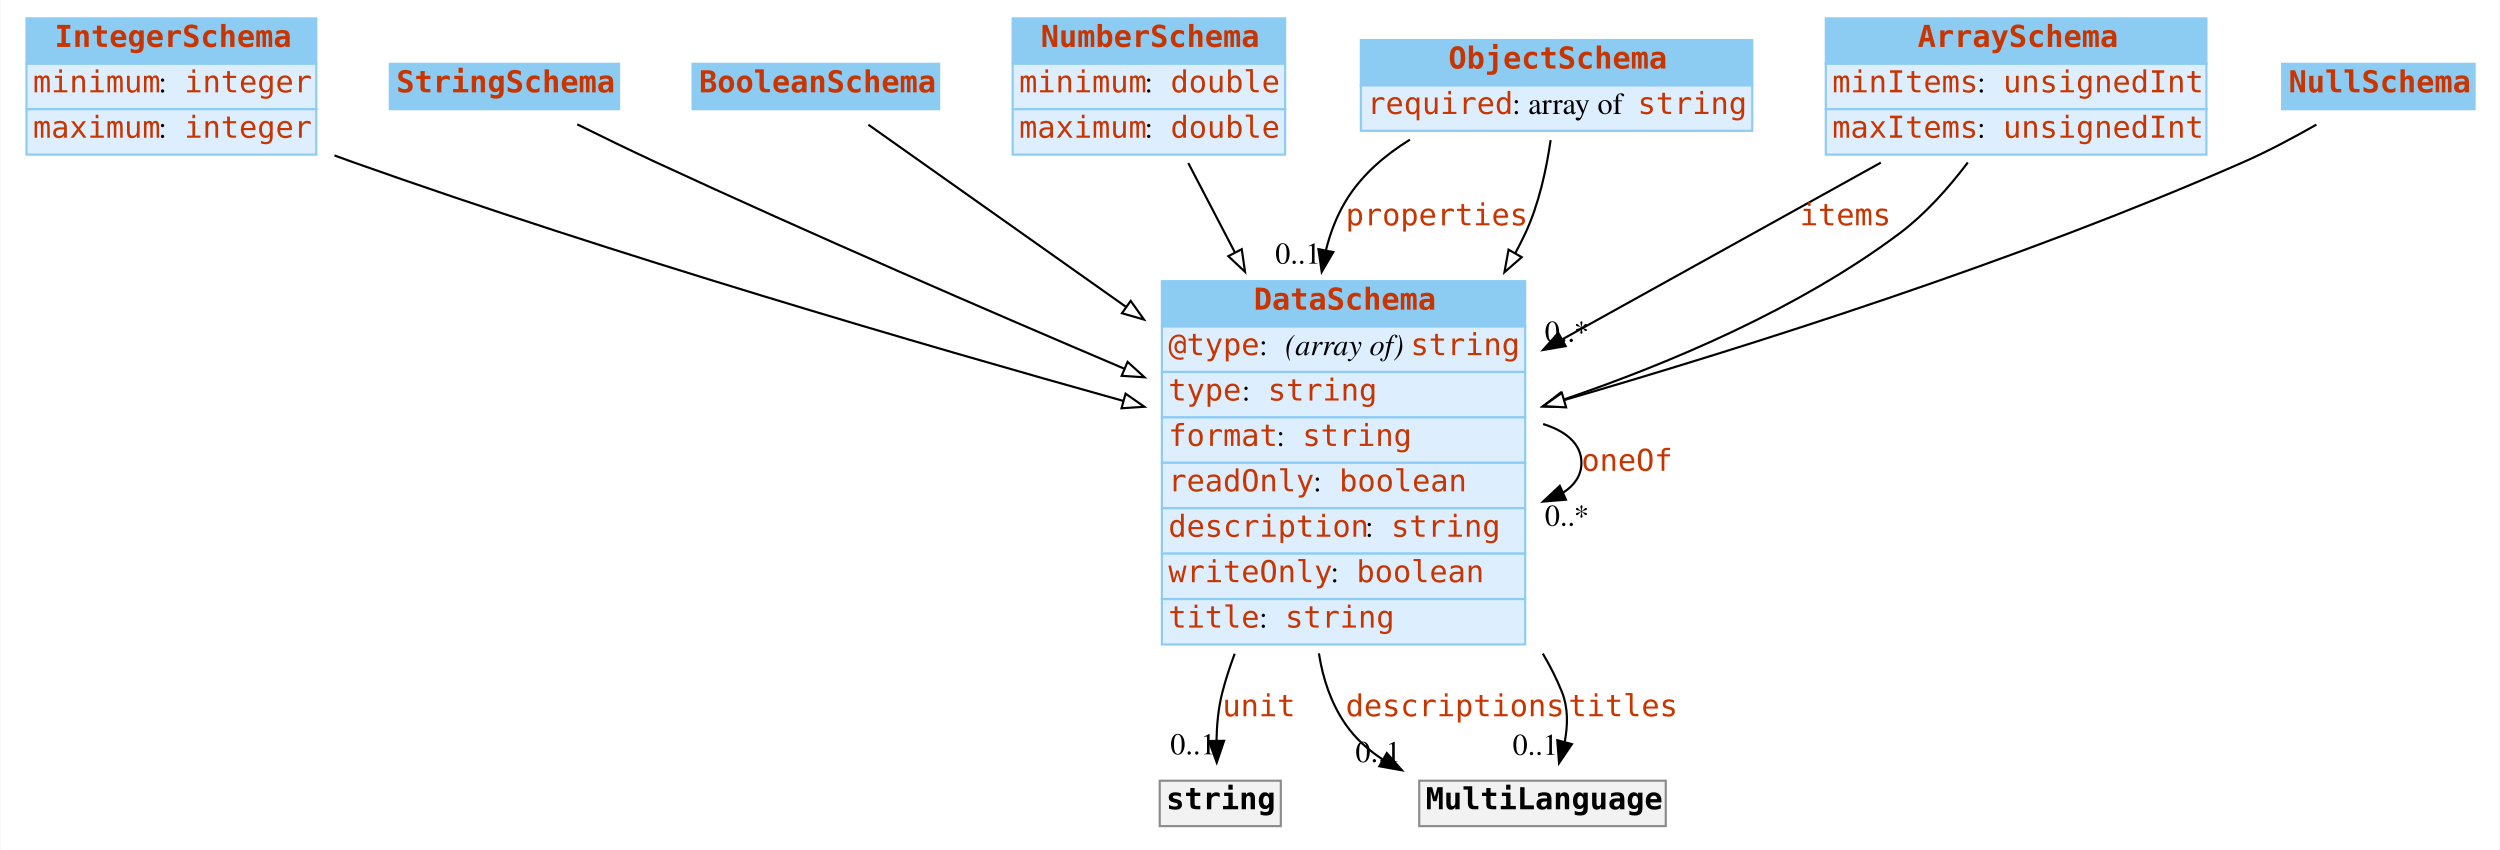
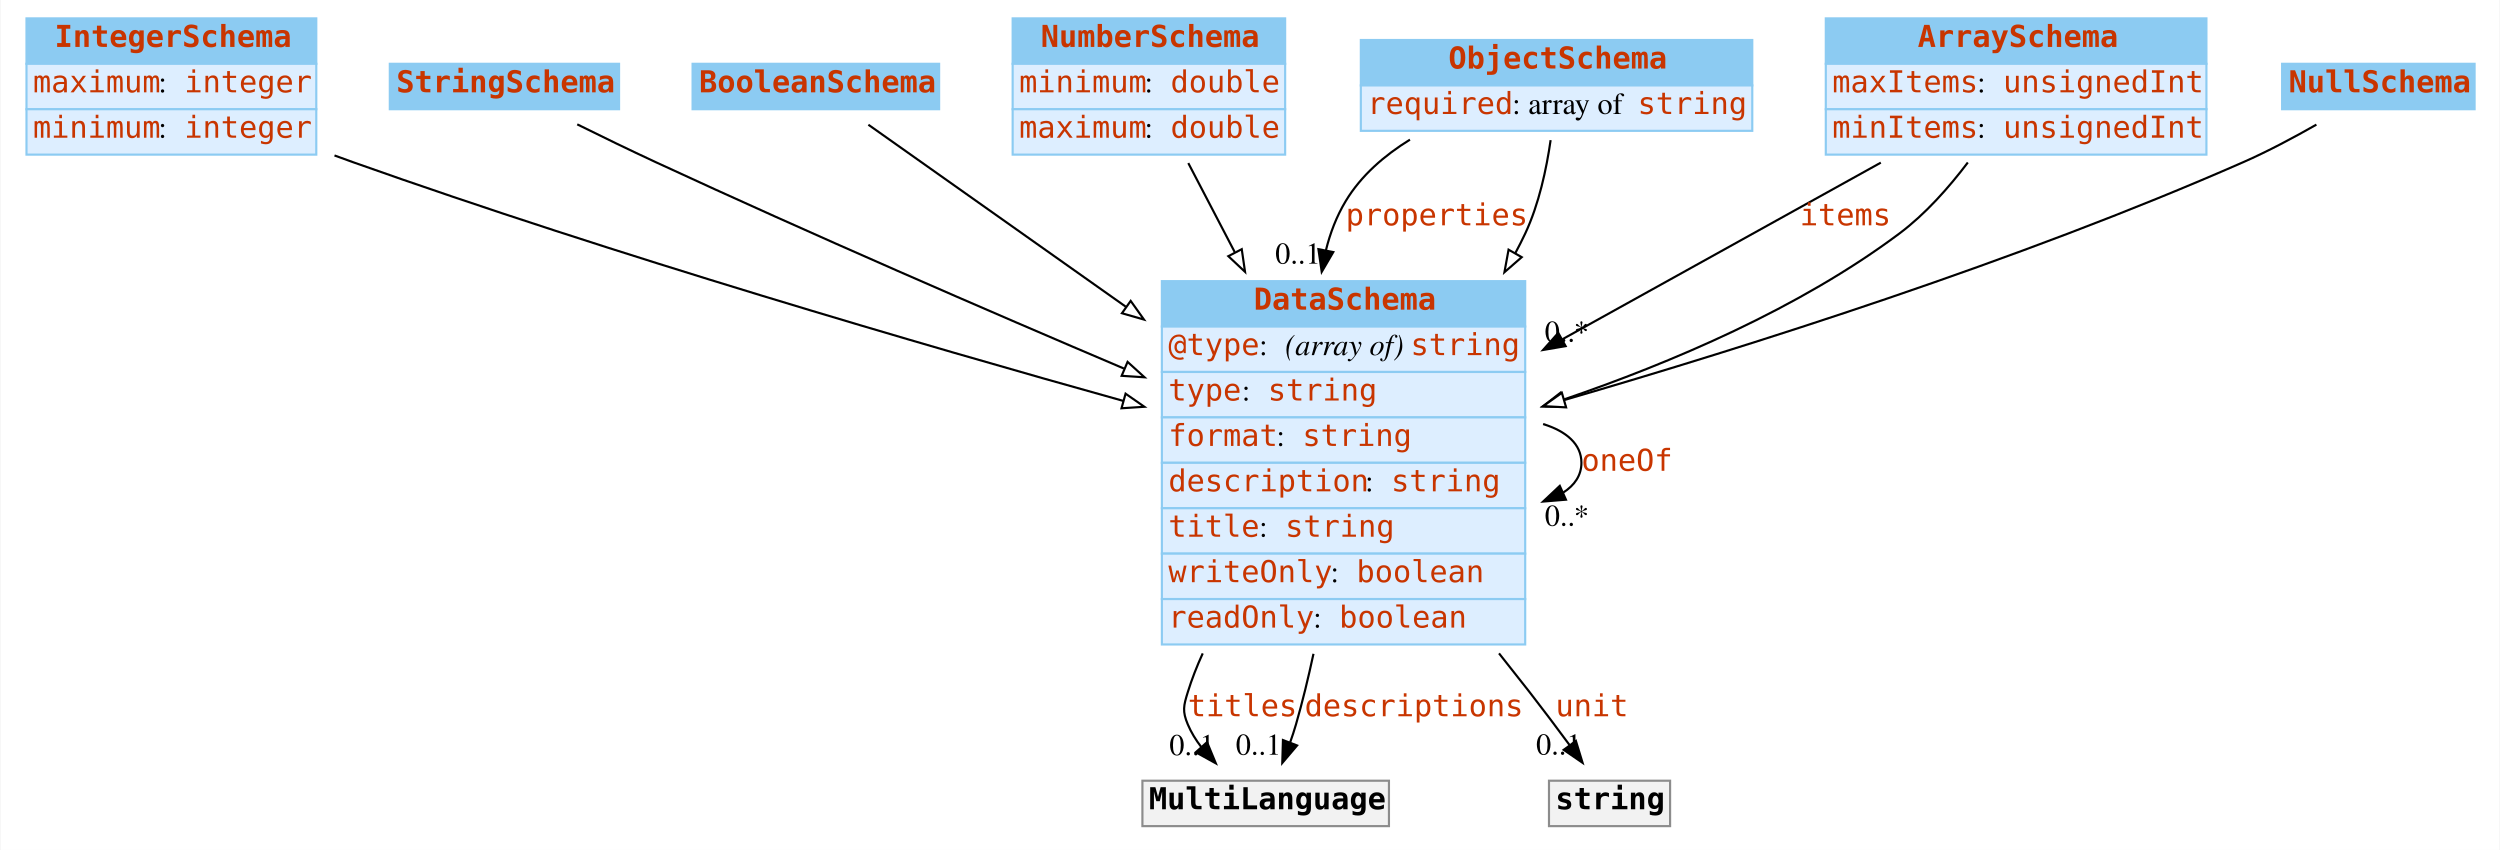
<svg xmlns="http://www.w3.org/2000/svg" width="1156pt" height="393pt" viewBox="0.00 0.00 1155.50 393.00">
  <g id="graph0" class="graph" transform="scale(1 1) rotate(0) translate(4 389)">
    <polygon fill="white" stroke="none" points="-4,4 -4,-389 1151.5,-389 1151.5,4 -4,4" />
    <g id="node1" class="node">
      <polygon fill="#8ccbf2" stroke="none" points="8,-359.5 8,-380.5 142,-380.5 142,-359.5 8,-359.5" />
      <polygon fill="none" stroke="#8ccbf2" points="8,-359.5 8,-380.5 142,-380.5 142,-359.5 8,-359.5" />
      <text text-anchor="start" x="21" y="-367.3" font-family="mono" font-weight="bold" font-size="14.00" fill="#c83500">IntegerSchema</text>
      <polygon fill="#ddeeff" stroke="none" points="8,-338.5 8,-359.5 142,-359.5 142,-338.5 8,-338.5" />
      <polygon fill="none" stroke="#8ccbf2" points="8,-338.5 8,-359.5 142,-359.5 142,-338.5 8,-338.5" />
-       <text text-anchor="start" x="11" y="-346.3" font-family="mono" font-size="14.00" fill="#c83500">minimum</text>
+       <text text-anchor="start" x="11" y="-346.3" font-family="mono" font-size="14.00" fill="#c83500">maximum</text>
      <text text-anchor="start" x="69" y="-346.3" font-family="Times,serif" font-size="14.00"> : </text>
      <text text-anchor="start" x="81" y="-346.3" font-family="mono" font-size="14.00" fill="#c83500">integer</text>
      <polygon fill="#ddeeff" stroke="none" points="8,-317.5 8,-338.5 142,-338.5 142,-317.5 8,-317.5" />
      <polygon fill="none" stroke="#8ccbf2" points="8,-317.5 8,-338.5 142,-338.5 142,-317.5 8,-317.5" />
-       <text text-anchor="start" x="11" y="-325.3" font-family="mono" font-size="14.00" fill="#c83500">maximum</text>
+       <text text-anchor="start" x="11" y="-325.3" font-family="mono" font-size="14.00" fill="#c83500">minimum</text>
      <text text-anchor="start" x="69" y="-325.3" font-family="Times,serif" font-size="14.00"> : </text>
      <text text-anchor="start" x="81" y="-325.3" font-family="mono" font-size="14.00" fill="#c83500">integer</text>
    </g>
    <g id="node8" class="node">
      <polygon fill="#8ccbf2" stroke="none" points="533,-238 533,-259 701,-259 701,-238 533,-238" />
      <polygon fill="none" stroke="#8ccbf2" points="533,-238 533,-259 701,-259 701,-238 533,-238" />
      <text text-anchor="start" x="575.5" y="-245.8" font-family="mono" font-weight="bold" font-size="14.00" fill="#c83500">DataSchema</text>
      <polygon fill="#ddeeff" stroke="none" points="533,-217 533,-238 701,-238 701,-217 533,-217" />
      <polygon fill="none" stroke="#8ccbf2" points="533,-217 533,-238 701,-238 701,-217 533,-217" />
      <text text-anchor="start" x="536" y="-224.8" font-family="mono" font-size="14.00" fill="#c83500">@type</text>
      <text text-anchor="start" x="578" y="-224.8" font-family="Times,serif" font-size="14.00"> : </text>
      <text text-anchor="start" x="590" y="-224.8" font-family="Times,serif" font-style="italic" font-size="14.00">(array of) </text>
      <text text-anchor="start" x="648" y="-224.8" font-family="mono" font-size="14.00" fill="#c83500">string</text>
      <polygon fill="#ddeeff" stroke="none" points="533,-196 533,-217 701,-217 701,-196 533,-196" />
      <polygon fill="none" stroke="#8ccbf2" points="533,-196 533,-217 701,-217 701,-196 533,-196" />
      <text text-anchor="start" x="536" y="-203.8" font-family="mono" font-size="14.00" fill="#c83500">type</text>
      <text text-anchor="start" x="570" y="-203.8" font-family="Times,serif" font-size="14.00"> : </text>
      <text text-anchor="start" x="582" y="-203.8" font-family="mono" font-size="14.00" fill="#c83500">string</text>
      <polygon fill="#ddeeff" stroke="none" points="533,-175 533,-196 701,-196 701,-175 533,-175" />
      <polygon fill="none" stroke="#8ccbf2" points="533,-175 533,-196 701,-196 701,-175 533,-175" />
      <text text-anchor="start" x="536" y="-182.8" font-family="mono" font-size="14.00" fill="#c83500">format</text>
      <text text-anchor="start" x="586" y="-182.8" font-family="Times,serif" font-size="14.00"> : </text>
      <text text-anchor="start" x="598" y="-182.8" font-family="mono" font-size="14.00" fill="#c83500">string</text>
      <polygon fill="#ddeeff" stroke="none" points="533,-154 533,-175 701,-175 701,-154 533,-154" />
      <polygon fill="none" stroke="#8ccbf2" points="533,-154 533,-175 701,-175 701,-154 533,-154" />
-       <text text-anchor="start" x="536" y="-161.8" font-family="mono" font-size="14.00" fill="#c83500">readOnly</text>
-       <text text-anchor="start" x="603" y="-161.8" font-family="Times,serif" font-size="14.00"> : </text>
-       <text text-anchor="start" x="615" y="-161.8" font-family="mono" font-size="14.00" fill="#c83500">boolean</text>
+       <text text-anchor="start" x="536" y="-161.8" font-family="mono" font-size="14.00" fill="#c83500">description</text>
+       <text text-anchor="start" x="627" y="-161.8" font-family="Times,serif" font-size="14.00"> : </text>
+       <text text-anchor="start" x="639" y="-161.8" font-family="mono" font-size="14.00" fill="#c83500">string</text>
      <polygon fill="#ddeeff" stroke="none" points="533,-133 533,-154 701,-154 701,-133 533,-133" />
      <polygon fill="none" stroke="#8ccbf2" points="533,-133 533,-154 701,-154 701,-133 533,-133" />
-       <text text-anchor="start" x="536" y="-140.8" font-family="mono" font-size="14.00" fill="#c83500">description</text>
-       <text text-anchor="start" x="627" y="-140.8" font-family="Times,serif" font-size="14.00"> : </text>
-       <text text-anchor="start" x="639" y="-140.8" font-family="mono" font-size="14.00" fill="#c83500">string</text>
+       <text text-anchor="start" x="536" y="-140.8" font-family="mono" font-size="14.00" fill="#c83500">title</text>
+       <text text-anchor="start" x="578" y="-140.8" font-family="Times,serif" font-size="14.00"> : </text>
+       <text text-anchor="start" x="590" y="-140.8" font-family="mono" font-size="14.00" fill="#c83500">string</text>
      <polygon fill="#ddeeff" stroke="none" points="533,-112 533,-133 701,-133 701,-112 533,-112" />
      <polygon fill="none" stroke="#8ccbf2" points="533,-112 533,-133 701,-133 701,-112 533,-112" />
      <text text-anchor="start" x="536" y="-119.8" font-family="mono" font-size="14.00" fill="#c83500">writeOnly</text>
      <text text-anchor="start" x="611" y="-119.8" font-family="Times,serif" font-size="14.00"> : </text>
      <text text-anchor="start" x="623" y="-119.8" font-family="mono" font-size="14.00" fill="#c83500">boolean</text>
      <polygon fill="#ddeeff" stroke="none" points="533,-91 533,-112 701,-112 701,-91 533,-91" />
      <polygon fill="none" stroke="#8ccbf2" points="533,-91 533,-112 701,-112 701,-91 533,-91" />
-       <text text-anchor="start" x="536" y="-98.8" font-family="mono" font-size="14.00" fill="#c83500">title</text>
-       <text text-anchor="start" x="578" y="-98.8" font-family="Times,serif" font-size="14.00"> : </text>
-       <text text-anchor="start" x="590" y="-98.8" font-family="mono" font-size="14.00" fill="#c83500">string</text>
+       <text text-anchor="start" x="536" y="-98.8" font-family="mono" font-size="14.00" fill="#c83500">readOnly</text>
+       <text text-anchor="start" x="603" y="-98.8" font-family="Times,serif" font-size="14.00"> : </text>
+       <text text-anchor="start" x="615" y="-98.8" font-family="mono" font-size="14.00" fill="#c83500">boolean</text>
    </g>
    <g id="edge10" class="edge">
      <path fill="none" stroke="black" d="M150.423,-317.119C153.311,-316.046 156.177,-315.002 159,-314 279.933,-271.06 421.752,-229.676 515.176,-203.616" />
      <polygon fill="white" stroke="black" points="516.215,-206.961 524.91,-200.908 514.338,-200.217 516.215,-206.961" />
    </g>
    <g id="node2" class="node">
      <polygon fill="#8ccbf2" stroke="none" points="176,-338.5 176,-359.5 282,-359.5 282,-338.5 176,-338.5" />
      <polygon fill="none" stroke="#8ccbf2" points="176,-338.5 176,-359.5 282,-359.5 282,-338.5 176,-338.5" />
      <text text-anchor="start" x="179" y="-346.3" font-family="mono" font-weight="bold" font-size="14.00" fill="#c83500">StringSchema</text>
    </g>
    <g id="edge9" class="edge">
      <path fill="none" stroke="black" d="M262.665,-331.497C274.136,-325.813 287.074,-319.522 299,-314 370.814,-280.745 452.757,-245.242 515.474,-218.575" />
      <polygon fill="white" stroke="black" points="517.141,-221.67 524.977,-214.539 514.405,-215.226 517.141,-221.67" />
    </g>
    <g id="node3" class="node">
      <polygon fill="#8ccbf2" stroke="none" points="316,-338.5 316,-359.5 430,-359.5 430,-338.5 316,-338.5" />
      <polygon fill="none" stroke="#8ccbf2" points="316,-338.5 316,-359.5 430,-359.5 430,-338.5 316,-338.5" />
      <text text-anchor="start" x="319" y="-346.3" font-family="mono" font-weight="bold" font-size="14.00" fill="#c83500">BooleanSchema</text>
    </g>
    <g id="edge8" class="edge">
      <path fill="none" stroke="black" d="M397.288,-331.329C425.145,-311.635 472.619,-278.073 516.324,-247.174" />
      <polygon fill="white" stroke="black" points="518.576,-249.869 524.721,-241.238 514.535,-244.153 518.576,-249.869" />
    </g>
    <g id="node4" class="node">
      <polygon fill="#8ccbf2" stroke="none" points="464,-359.5 464,-380.5 590,-380.5 590,-359.5 464,-359.5" />
      <polygon fill="none" stroke="#8ccbf2" points="464,-359.5 464,-380.5 590,-380.5 590,-359.5 464,-359.5" />
      <text text-anchor="start" x="477" y="-367.3" font-family="mono" font-weight="bold" font-size="14.00" fill="#c83500">NumberSchema</text>
      <polygon fill="#ddeeff" stroke="none" points="464,-338.5 464,-359.5 590,-359.5 590,-338.5 464,-338.5" />
      <polygon fill="none" stroke="#8ccbf2" points="464,-338.5 464,-359.5 590,-359.5 590,-338.5 464,-338.5" />
      <text text-anchor="start" x="467" y="-346.3" font-family="mono" font-size="14.00" fill="#c83500">minimum</text>
      <text text-anchor="start" x="525" y="-346.3" font-family="Times,serif" font-size="14.00"> : </text>
      <text text-anchor="start" x="537" y="-346.3" font-family="mono" font-size="14.00" fill="#c83500">double</text>
      <polygon fill="#ddeeff" stroke="none" points="464,-317.5 464,-338.5 590,-338.5 590,-317.5 464,-317.5" />
      <polygon fill="none" stroke="#8ccbf2" points="464,-317.5 464,-338.5 590,-338.5 590,-317.5 464,-317.5" />
      <text text-anchor="start" x="467" y="-325.3" font-family="mono" font-size="14.00" fill="#c83500">maximum</text>
      <text text-anchor="start" x="525" y="-325.3" font-family="Times,serif" font-size="14.00"> : </text>
      <text text-anchor="start" x="537" y="-325.3" font-family="mono" font-size="14.00" fill="#c83500">double</text>
    </g>
    <g id="edge11" class="edge">
      <path fill="none" stroke="black" d="M545.213,-313.592C551.551,-301.445 559.003,-287.161 566.665,-272.476" />
      <polygon fill="white" stroke="black" points="569.931,-273.781 571.454,-263.296 563.725,-270.543 569.931,-273.781" />
    </g>
    <g id="node5" class="node">
      <polygon fill="#8ccbf2" stroke="none" points="625,-349.5 625,-370.5 806,-370.5 806,-349.5 625,-349.5" />
      <polygon fill="none" stroke="#8ccbf2" points="625,-349.5 625,-370.5 806,-370.5 806,-349.5 625,-349.5" />
      <text text-anchor="start" x="665.5" y="-357.3" font-family="mono" font-weight="bold" font-size="14.00" fill="#c83500">ObjectSchema</text>
      <polygon fill="#ddeeff" stroke="none" points="625,-328.5 625,-349.5 806,-349.5 806,-328.5 625,-328.5" />
      <polygon fill="none" stroke="#8ccbf2" points="625,-328.5 625,-349.5 806,-349.5 806,-328.5 625,-328.5" />
      <text text-anchor="start" x="628" y="-336.3" font-family="mono" font-size="14.00" fill="#c83500">required</text>
      <text text-anchor="start" x="695" y="-336.3" font-family="Times,serif" font-size="14.00"> : array of </text>
      <text text-anchor="start" x="753" y="-336.3" font-family="mono" font-size="14.00" fill="#c83500">string</text>
    </g>
    <g id="edge1" class="edge">
      <path fill="none" stroke="black" d="M647.716,-324.433C635.888,-317.136 625.106,-307.814 618,-296 613.763,-288.956 610.808,-281.232 608.841,-273.206" />
      <polygon fill="black" stroke="black" points="612.257,-272.439 606.912,-263.291 605.386,-273.776 612.257,-272.439" />
      <text text-anchor="start" x="618" y="-284.8" font-family="mono" font-size="14.00" fill="#c83500">properties</text>
      <text text-anchor="middle" x="595.912" y="-267.091" font-family="Times,serif" font-size="14.00">0..1</text>
    </g>
    <g id="edge7" class="edge">
      <path fill="none" stroke="black" d="M712.756,-324.198C710.854,-310.948 707.367,-294.538 701,-281 699.584,-277.99 698.066,-274.989 696.46,-272.007" />
      <polygon fill="white" stroke="black" points="699.39,-270.079 691.4,-263.122 693.308,-273.543 699.39,-270.079" />
    </g>
    <g id="node6" class="node">
      <polygon fill="#8ccbf2" stroke="none" points="840,-359.5 840,-380.5 1016,-380.5 1016,-359.5 840,-359.5" />
      <polygon fill="none" stroke="#8ccbf2" points="840,-359.5 840,-380.5 1016,-380.5 1016,-359.5 840,-359.5" />
      <text text-anchor="start" x="882.5" y="-367.3" font-family="mono" font-weight="bold" font-size="14.00" fill="#c83500">ArraySchema</text>
      <polygon fill="#ddeeff" stroke="none" points="840,-338.5 840,-359.5 1016,-359.5 1016,-338.5 840,-338.5" />
      <polygon fill="none" stroke="#8ccbf2" points="840,-338.5 840,-359.5 1016,-359.5 1016,-338.5 840,-338.5" />
-       <text text-anchor="start" x="843" y="-346.3" font-family="mono" font-size="14.00" fill="#c83500">minItems</text>
+       <text text-anchor="start" x="843" y="-346.3" font-family="mono" font-size="14.00" fill="#c83500">maxItems</text>
      <text text-anchor="start" x="910" y="-346.3" font-family="Times,serif" font-size="14.00"> : </text>
      <text text-anchor="start" x="922" y="-346.3" font-family="mono" font-size="14.00" fill="#c83500">unsignedInt</text>
      <polygon fill="#ddeeff" stroke="none" points="840,-317.5 840,-338.5 1016,-338.5 1016,-317.5 840,-317.5" />
      <polygon fill="none" stroke="#8ccbf2" points="840,-317.5 840,-338.5 1016,-338.5 1016,-317.5 840,-317.5" />
-       <text text-anchor="start" x="843" y="-325.3" font-family="mono" font-size="14.00" fill="#c83500">maxItems</text>
+       <text text-anchor="start" x="843" y="-325.3" font-family="mono" font-size="14.00" fill="#c83500">minItems</text>
      <text text-anchor="start" x="910" y="-325.3" font-family="Times,serif" font-size="14.00"> : </text>
      <text text-anchor="start" x="922" y="-325.3" font-family="mono" font-size="14.00" fill="#c83500">unsignedInt</text>
    </g>
    <g id="edge2" class="edge">
      <path fill="none" stroke="black" d="M865.439,-313.8C823.275,-290.413 766.712,-259.04 718.209,-232.137" />
      <polygon fill="black" stroke="black" points="719.694,-228.958 709.251,-227.168 716.298,-235.079 719.694,-228.958" />
      <text text-anchor="start" x="828" y="-284.8" font-family="mono" font-size="14.00" fill="#c83500">items</text>
      <text text-anchor="middle" x="720.251" y="-230.968" font-family="Times,serif" font-size="14.00">0..*</text>
    </g>
    <g id="edge13" class="edge">
      <path fill="none" stroke="black" d="M905.672,-313.863C896.889,-302.251 886.02,-289.986 874,-281 827.761,-246.432 768.529,-221.225 718.585,-204.187" />
      <polygon fill="white" stroke="black" points="719.644,-200.851 709.05,-200.995 717.421,-207.489 719.644,-200.851" />
    </g>
    <g id="node7" class="node">
      <polygon fill="#8ccbf2" stroke="none" points="1051,-338.5 1051,-359.5 1140,-359.5 1140,-338.5 1051,-338.5" />
      <polygon fill="none" stroke="#8ccbf2" points="1051,-338.5 1051,-359.5 1140,-359.5 1140,-338.5 1051,-338.5" />
      <text text-anchor="start" x="1054" y="-346.3" font-family="mono" font-weight="bold" font-size="14.00" fill="#c83500">NullSchema</text>
    </g>
    <g id="edge12" class="edge">
      <path fill="none" stroke="black" d="M1066.86,-331.378C1056.44,-325.431 1044.39,-319.005 1033,-314 928.862,-268.237 804.495,-228.863 719.033,-204.022" />
      <polygon fill="white" stroke="black" points="719.907,-200.631 709.328,-201.215 717.962,-207.356 719.907,-200.631" />
    </g>
-     <g id="edge5" class="edge">
+     <g id="edge3" class="edge">
      <path fill="none" stroke="black" d="M709.282,-192.923C720.016,-189.615 727,-183.641 727,-175 727,-169.195 723.848,-164.593 718.523,-161.195" />
      <polygon fill="black" stroke="black" points="719.841,-157.95 709.282,-157.077 716.992,-164.344 719.841,-157.95" />
      <text text-anchor="start" x="727" y="-171.3" font-family="mono" font-size="14.00" fill="#c83500">oneOf</text>
      <text text-anchor="middle" x="720.282" y="-145.877" font-family="Times,serif" font-size="14.00">0..*</text>
    </g>
    <g id="node9" class="node">
-       <polygon fill="#f2f2f2" stroke="none" points="532,-7 532,-28 588,-28 588,-7 532,-7" />
-       <polygon fill="none" stroke="#8c8c8c" points="532,-7 532,-28 588,-28 588,-7 532,-7" />
-       <text text-anchor="start" x="535" y="-14.8" font-family="mono" font-weight="bold" font-size="14.00">string</text>
+       <polygon fill="#f2f2f2" stroke="none" points="524,-7 524,-28 638,-28 638,-7 524,-7" />
+       <polygon fill="none" stroke="#8c8c8c" points="524,-7 524,-28 638,-28 638,-7 524,-7" />
+       <text text-anchor="start" x="527" y="-14.8" font-family="mono" font-weight="bold" font-size="14.00">MultiLanguage</text>
    </g>
-     <g id="edge3" class="edge">
-       <path fill="none" stroke="black" d="M566.67,-86.712C564.464,-80.83 562.537,-74.898 561,-69 559.125,-61.805 558.392,-53.828 558.248,-46.398" />
-       <polygon fill="black" stroke="black" points="561.747,-46.441 558.377,-36.396 554.748,-46.35 561.747,-46.441" />
-       <text text-anchor="start" x="561" y="-57.8" font-family="mono" font-size="14.00" fill="#c83500">unit</text>
-       <text text-anchor="middle" x="547.377" y="-40.196" font-family="Times,serif" font-size="14.00">0..1</text>
+     <g id="edge4" class="edge">
+       <path fill="none" stroke="black" d="M551.897,-86.87C549.207,-80.996 546.865,-75.017 545,-69 543.026,-62.632 542.405,-60.141 545,-54 546.558,-50.311 548.717,-46.819 551.209,-43.573" />
+       <polygon fill="black" stroke="black" points="553.892,-45.823 557.943,-36.034 548.671,-41.16 553.892,-45.823" />
+       <text text-anchor="start" x="545" y="-57.8" font-family="mono" font-size="14.00" fill="#c83500">titles</text>
+       <text text-anchor="middle" x="546.943" y="-39.834" font-family="Times,serif" font-size="14.00">0..1</text>
+     </g>
+     <g id="edge5" class="edge">
+       <path fill="none" stroke="black" d="M603.102,-86.679C600.722,-75.6 598.024,-64.48 595,-54 594.201,-51.229 593.262,-48.376 592.255,-45.55" />
+       <polygon fill="black" stroke="black" points="595.522,-44.293 588.675,-36.208 588.985,-46.798 595.522,-44.293" />
+       <text text-anchor="start" x="599" y="-57.8" font-family="mono" font-size="14.00" fill="#c83500">descriptions</text>
+       <text text-anchor="middle" x="577.675" y="-40.008" font-family="Times,serif" font-size="14.00">0..1</text>
    </g>
    <g id="node10" class="node">
-       <polygon fill="#f2f2f2" stroke="none" points="652,-7 652,-28 766,-28 766,-7 652,-7" />
-       <polygon fill="none" stroke="#8c8c8c" points="652,-7 652,-28 766,-28 766,-7 652,-7" />
-       <text text-anchor="start" x="655" y="-14.8" font-family="mono" font-weight="bold" font-size="14.00">MultiLanguage</text>
-     </g>
-     <g id="edge4" class="edge">
-       <path fill="none" stroke="black" d="M605.612,-86.893C607.435,-75.124 611.236,-63.761 618,-54 622.542,-47.446 628.494,-42.118 635.183,-37.788" />
-       <polygon fill="black" stroke="black" points="637.006,-40.779 643.999,-32.82 633.569,-34.68 637.006,-40.779" />
-       <text text-anchor="start" x="618" y="-57.8" font-family="mono" font-size="14.00" fill="#c83500">descriptions</text>
-       <text text-anchor="middle" x="632.999" y="-36.62" font-family="Times,serif" font-size="14.00">0..1</text>
+       <polygon fill="#f2f2f2" stroke="none" points="712,-7 712,-28 768,-28 768,-7 712,-7" />
+       <polygon fill="none" stroke="#8c8c8c" points="712,-7 712,-28 768,-28 768,-7 712,-7" />
+       <text text-anchor="start" x="715" y="-14.8" font-family="mono" font-weight="bold" font-size="14.00">string</text>
    </g>
    <g id="edge6" class="edge">
-       <path fill="none" stroke="black" d="M709.135,-86.8C712.542,-81.044 715.542,-75.1 718,-69 720.901,-61.801 720.743,-53.643 719.288,-46.036" />
-       <polygon fill="black" stroke="black" points="722.612,-44.914 716.664,-36.146 715.846,-46.709 722.612,-44.914" />
-       <text text-anchor="start" x="721" y="-57.8" font-family="mono" font-size="14.00" fill="#c83500">titles</text>
-       <text text-anchor="middle" x="705.664" y="-39.946" font-family="Times,serif" font-size="14.00">0..1</text>
+       <path fill="none" stroke="black" d="M688.892,-86.889C693.699,-80.861 698.439,-74.856 703,-69 709.14,-61.116 715.675,-52.4 721.517,-44.482" />
+       <polygon fill="black" stroke="black" points="724.441,-46.414 727.534,-36.281 718.797,-42.273 724.441,-46.414" />
+       <text text-anchor="start" x="715" y="-57.8" font-family="mono" font-size="14.00" fill="#c83500">unit</text>
+       <text text-anchor="middle" x="716.534" y="-40.081" font-family="Times,serif" font-size="14.00">0..1</text>
    </g>
  </g>
</svg>
